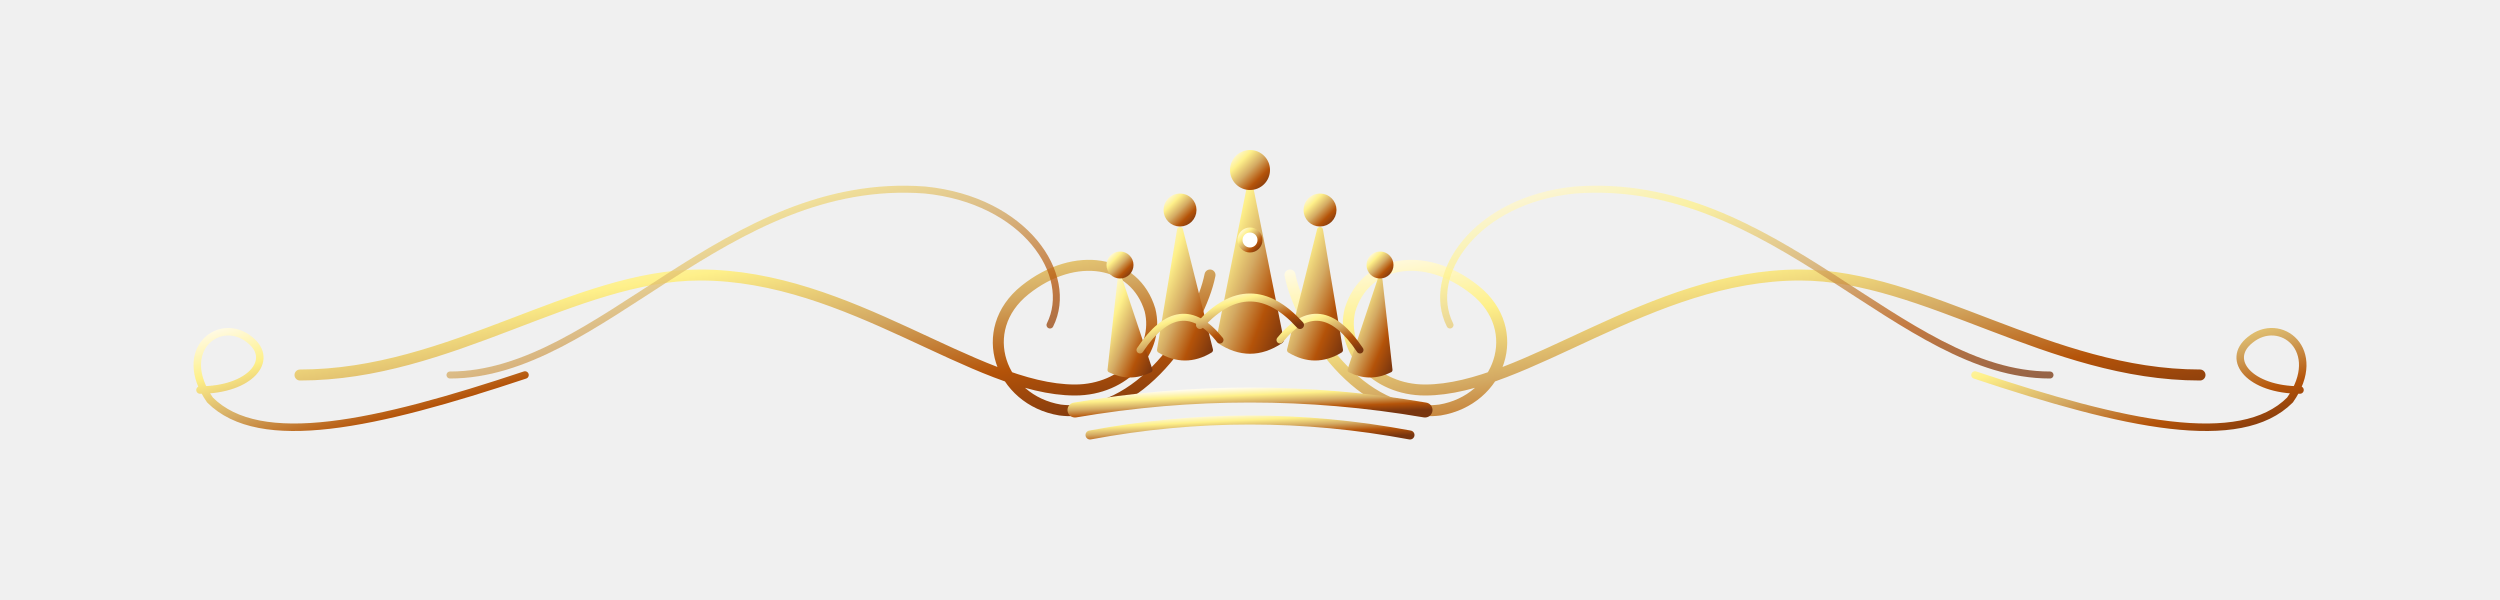
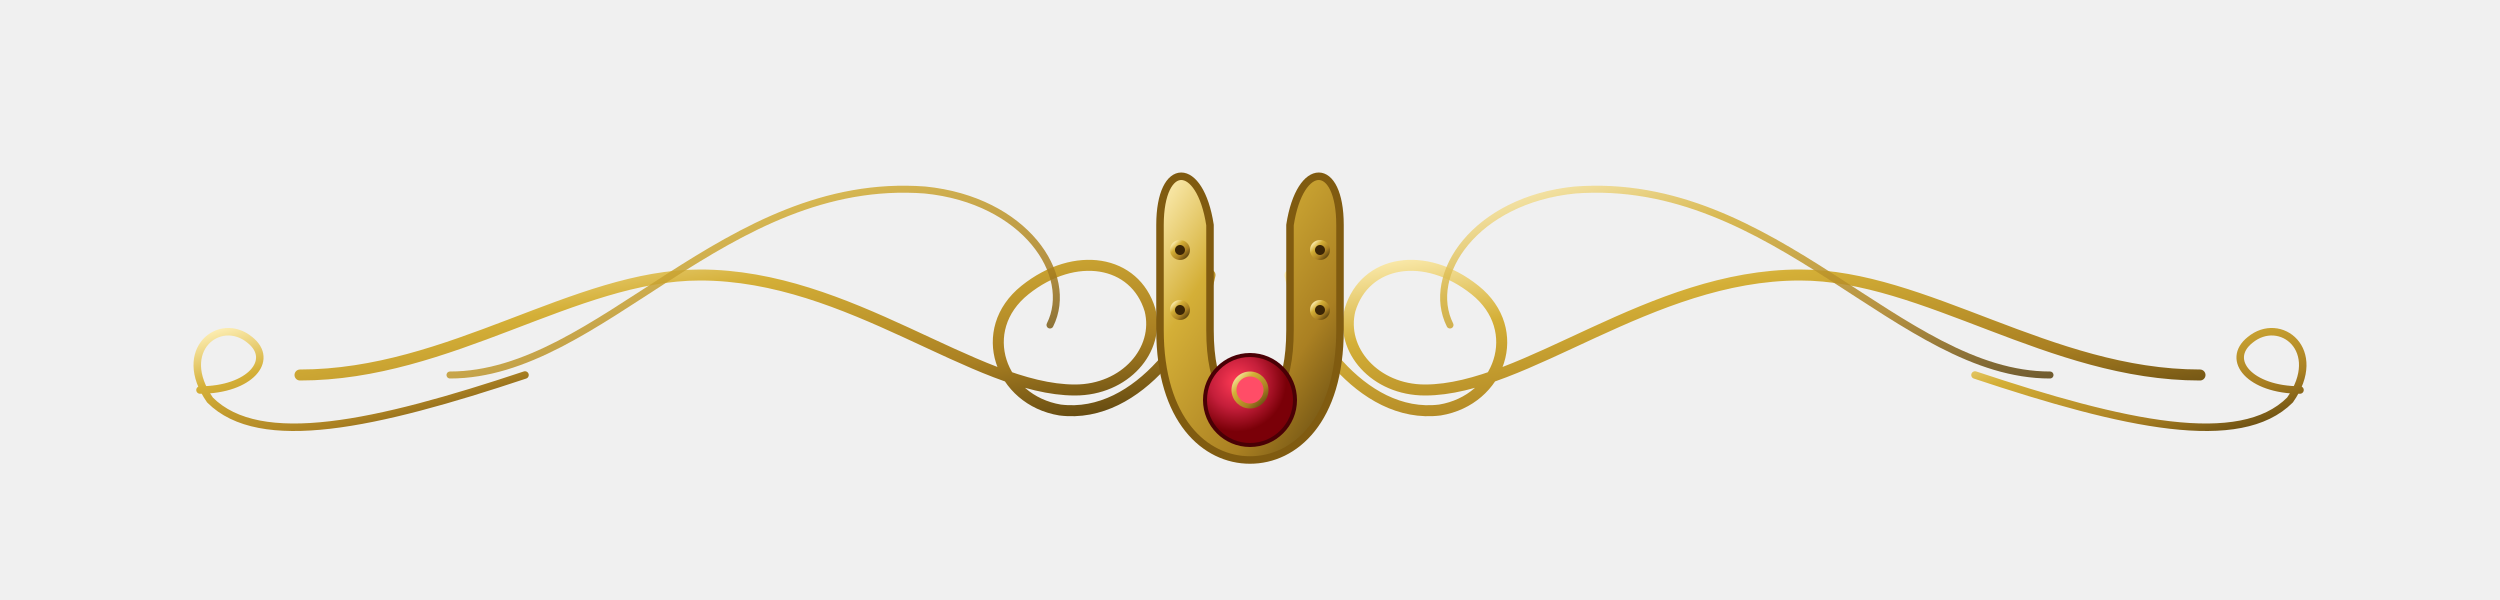
<svg xmlns="http://www.w3.org/2000/svg" viewBox="0 0 500 120" width="100%" height="100%">
  <defs>
-     <linearGradient id="tiaraSilver" x1="0%" y1="0%" x2="100%" y2="100%">
-       <stop offset="0%" stop-color="#fffbeb" />
-       <stop offset="25%" stop-color="#fef08a" />
-       <stop offset="50%" stop-color="#d4aa63" />
-       <stop offset="75%" stop-color="#b45309" />
-       <stop offset="100%" stop-color="#78350f" />
+     <linearGradient id="westernGoldFlourish" x1="0%" y1="0%" x2="100%" y2="100%">
+       <stop offset="0%" stop-color="#fff1ba" />
+       <stop offset="30%" stop-color="#d4af37" />
+       <stop offset="70%" stop-color="#aa8022" />
+       <stop offset="100%" stop-color="#5a420e" />
    </linearGradient>
+     <radialGradient id="flourishRose" cx="35%" cy="30%" r="65%">
+       <stop offset="0%" stop-color="#ff3b56" />
+       <stop offset="45%" stop-color="#c41e3a" />
+       <stop offset="85%" stop-color="#7a0008" />
+     </radialGradient>
  </defs>
-   <g stroke="url(#tiaraSilver)" fill="none" stroke-linecap="round" stroke-linejoin="round">
+   <g stroke="url(#westernGoldFlourish)" fill="none" stroke-linecap="round" stroke-linejoin="round">
    <path d="M 60,75 C 90,75 115,55 140,55 C 170,55 195,78 215,78 C 225,78 232,70 230,62 C 227,52 215,50 205,58 C 195,66 200,80 212,82 C 228,84 240,65 242,55" stroke-width="2.2" />
-     <path d="M 90,75 C 120,75 145,35 185,38 C 205,40 215,55 210,65" stroke-width="1.4" opacity="0.75" />
+     <path d="M 90,75 C 120,75 145,35 185,38 C 205,40 215,55 210,65" stroke-width="1.4" opacity="0.85" />
    <path d="M 40,78 C 50,78 55,72 50,68 C 44,63 35,70 42,80 C 52,90 75,85 105,75" stroke-width="1.5" />
    <path d="M 440,75 C 410,75 385,55 360,55 C 330,55 305,78 285,78 C 275,78 268,70 270,62 C 273,52 285,50 295,58 C 305,66 300,80 288,82 C 272,84 260,65 258,55" stroke-width="2.2" />
-     <path d="M 410,75 C 380,75 355,35 315,38 C 295,40 285,55 290,65" stroke-width="1.4" opacity="0.75" />
+     <path d="M 410,75 C 380,75 355,35 315,38 C 295,40 285,55 290,65" stroke-width="1.4" opacity="0.85" />
    <path d="M 460,78 C 450,78 445,72 450,68 C 456,63 465,70 458,80 C 448,90 425,85 395,75" stroke-width="1.5" />
-     <path d="M 215,82 Q 250,76 285,82" stroke-width="3" />
-     <path d="M 218,87 Q 250,81 282,87" stroke-width="1.8" />
-     <path d="M 250,38 L 244,68 Q 250,72 256,68 Z" fill="url(#tiaraSilver)" stroke-width="1.5" />
-     <circle cx="250" cy="34" r="3.5" fill="url(#tiaraSilver)" />
-     <circle cx="250" cy="48" r="2" fill="#ffffff" />
-     <path d="M 236,46 L 232,70 Q 237,73 242,70 Z" fill="url(#tiaraSilver)" stroke-width="1.2" />
-     <circle cx="236" cy="42" r="2.8" fill="url(#tiaraSilver)" />
-     <path d="M 264,46 L 258,70 Q 263,73 268,70 Z" fill="url(#tiaraSilver)" stroke-width="1.2" />
-     <circle cx="264" cy="42" r="2.8" fill="url(#tiaraSilver)" />
-     <path d="M 224,56 L 222,74 Q 226,76 230,74 Z" fill="url(#tiaraSilver)" stroke-width="1" />
-     <circle cx="224" cy="53" r="2.2" fill="url(#tiaraSilver)" />
-     <path d="M 276,56 L 270,74 Q 274,76 278,74 Z" fill="url(#tiaraSilver)" stroke-width="1" />
-     <circle cx="276" cy="53" r="2.2" fill="url(#tiaraSilver)" />
-     <path d="M 228,70 Q 236,58 244,68" stroke-width="1.4" />
-     <path d="M 272,70 Q 264,58 256,68" stroke-width="1.4" />
-     <path d="M 240,65 Q 250,54 260,65" stroke-width="1.6" />
+     <path d="M 232,45 C 232,32 240,32 242,45 L 242,66 C 242,78 246,82 250,82 C 254,82 258,78 258,66 L 258,45 C 260,32 268,32 268,45 L 268,66 C 268,84 259,92 250,92 C 241,92 232,84 232,66 Z" fill="url(#westernGoldFlourish)" stroke="#805b10" stroke-width="1.5" />
+     <circle cx="236" cy="50" r="1.5" fill="#3a2505" />
+     <circle cx="236" cy="62" r="1.5" fill="#3a2505" />
+     <circle cx="264" cy="50" r="1.5" fill="#3a2505" />
+     <circle cx="264" cy="62" r="1.5" fill="#3a2505" />
+     <circle cx="250" cy="80" r="9" fill="url(#flourishRose)" stroke="#4a0005" stroke-width="0.8" />
+     <circle cx="250" cy="78" r="3.2" fill="#ff4d67" />
  </g>
</svg>
